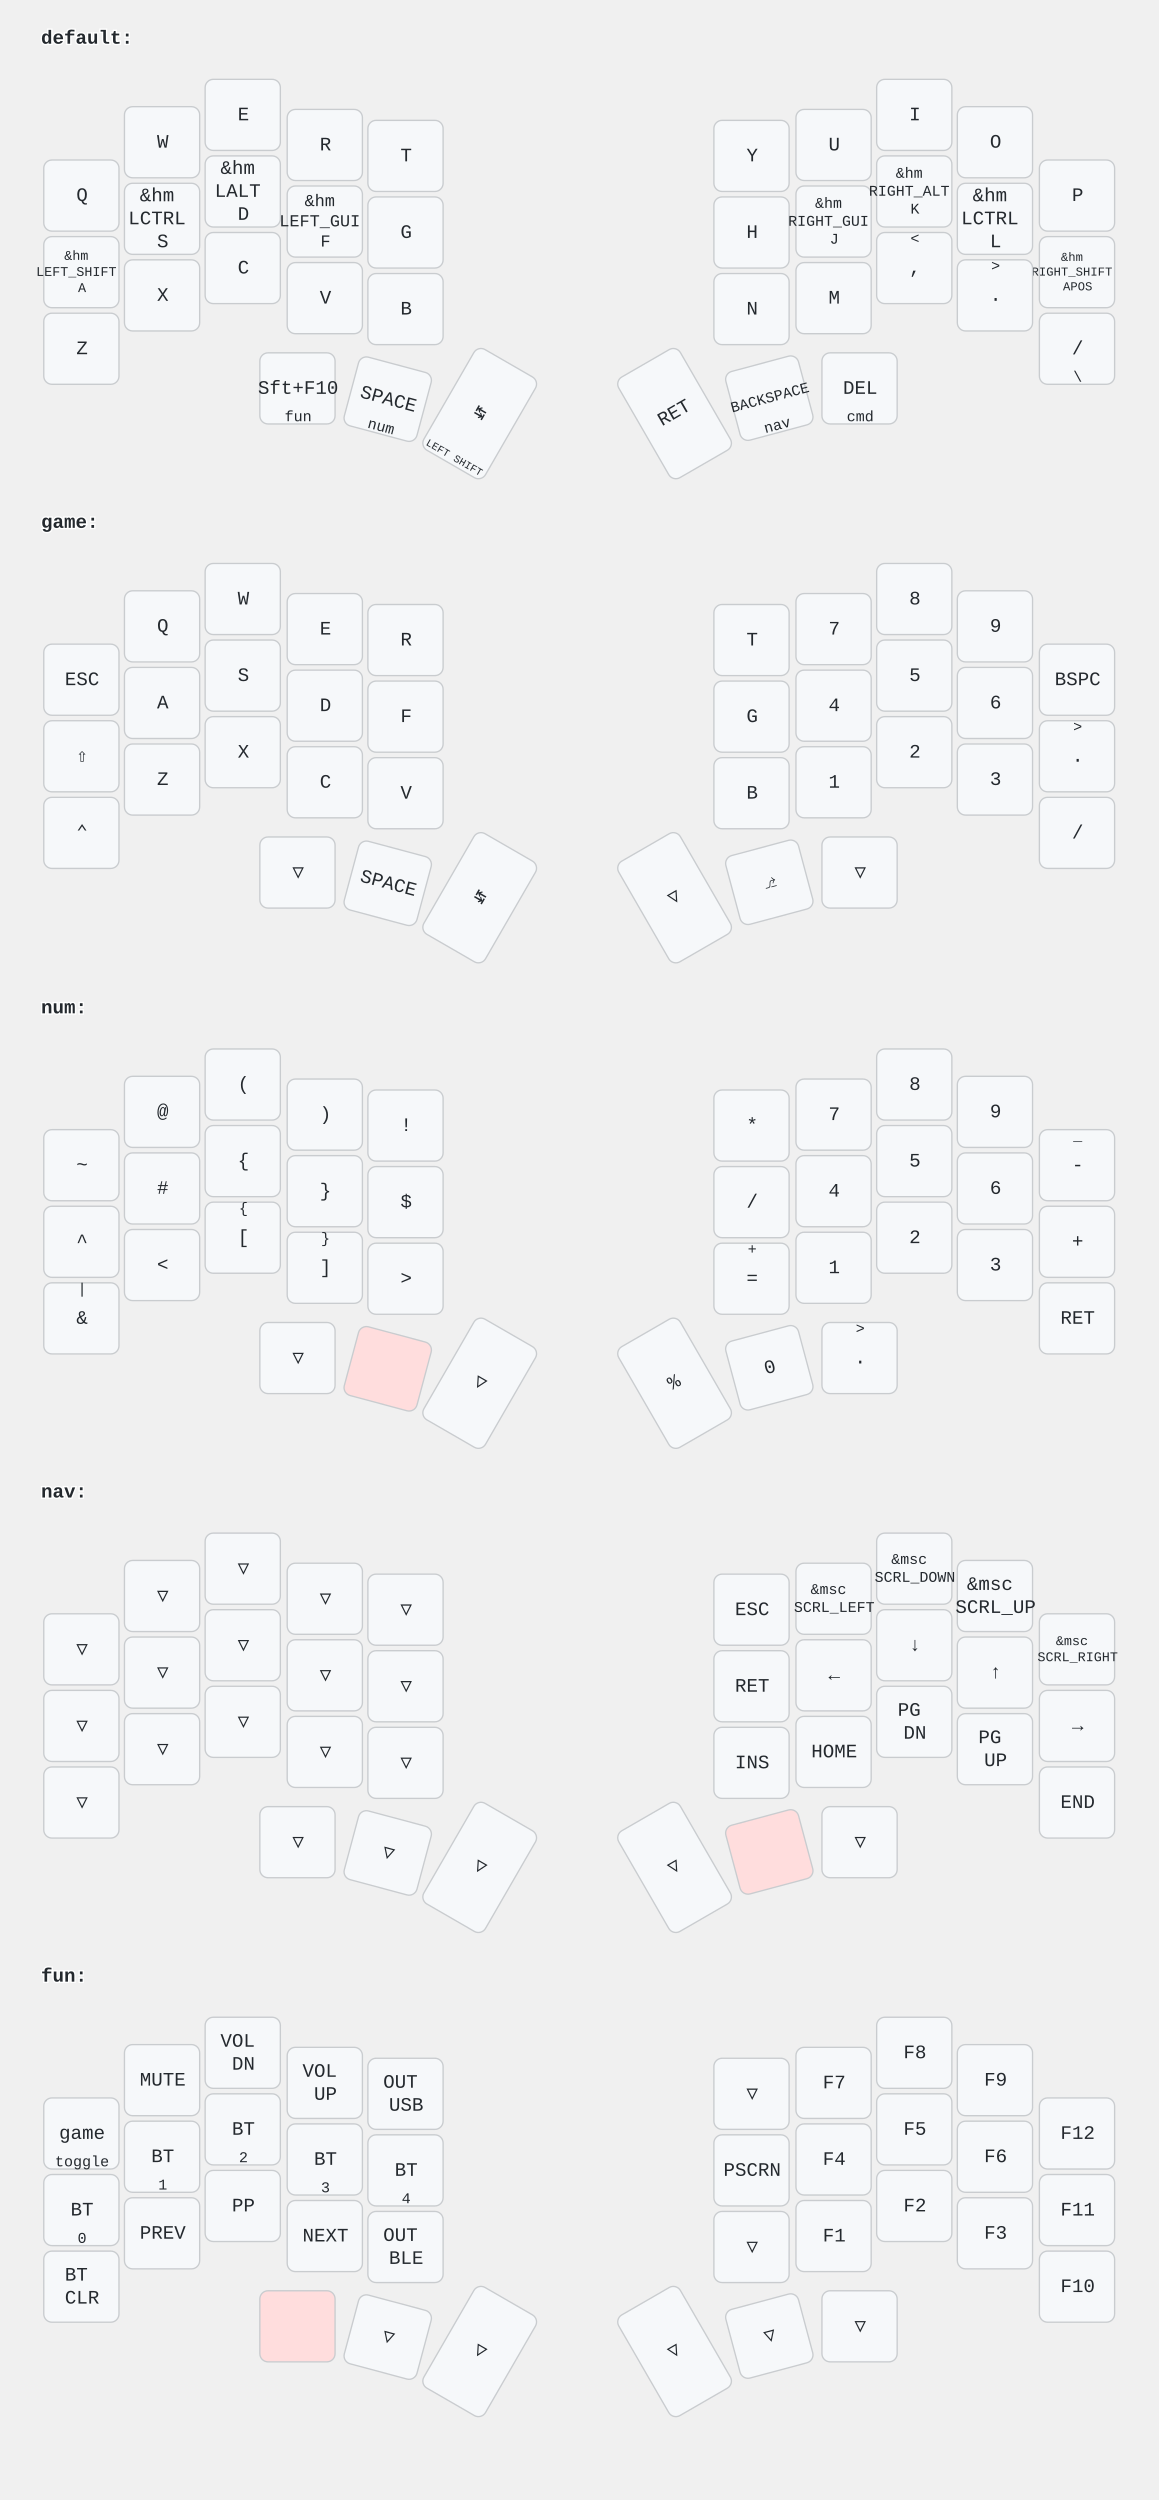
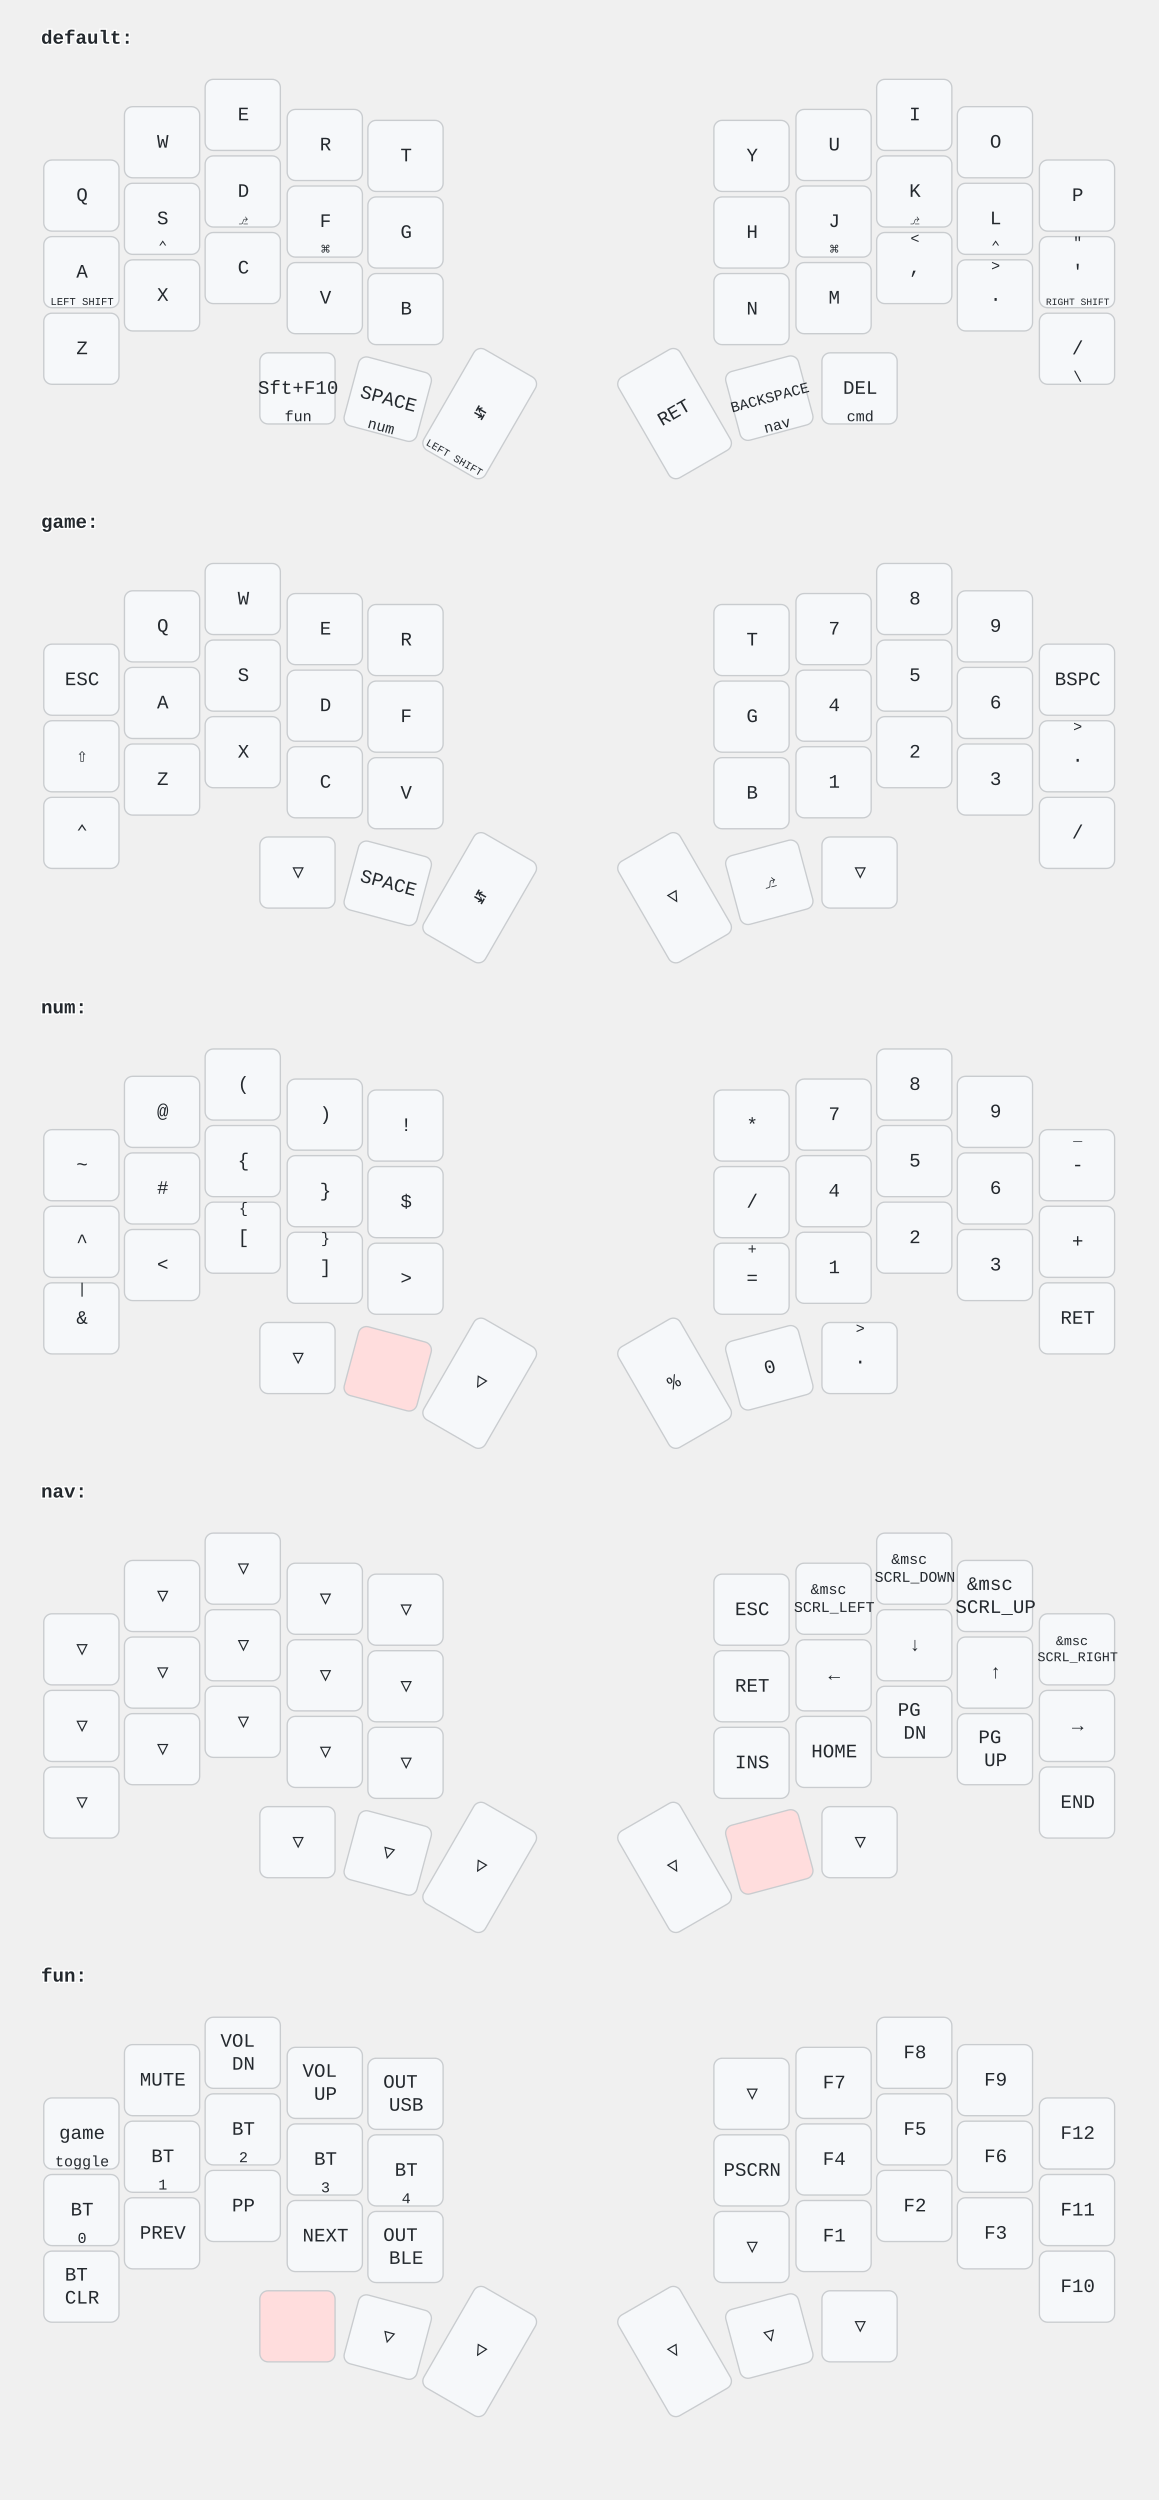
<svg xmlns="http://www.w3.org/2000/svg" width="847" height="1828" viewBox="0 0 847 1828" class="keymap">
  <style>/* font and background color specifications */
svg {
    font-family: SFMono-Regular,Consolas,Liberation Mono,Menlo,monospace;
    font-size: 14px;
    font-kerning: normal;
    text-rendering: optimizeLegibility;
    fill: #24292e;
}

/* default key styling */
rect {
    fill: #f6f8fa;
    stroke: #c9cccf;
    stroke-width: 1;
}

/* color accent for combo boxes */
rect.combo {
    fill: #cdf;
}

/* color accent for held keys */
rect.held, rect.combo.held {
    fill: #fdd;
}

/* color accent for ghost (optional) keys */
rect.ghost, rect.combo.ghost {
    fill: #ddd;
}

text {
    text-anchor: middle;
    dominant-baseline: middle;
}

/* styling for layer labels */
text.label {
    font-weight: bold;
    text-anchor: start;
    stroke: white;
    stroke-width: 2;
    paint-order: stroke;
}

/* styling for combo tap, and key hold/shifted label text */
text.combo, text.hold, text.shifted {
    font-size: 11px;
}

text.hold {
    text-anchor: middle;
    dominant-baseline: auto;
}

text.shifted {
    text-anchor: middle;
    dominant-baseline: hanging;
}

/* styling for hold/shifted label text in combo box */
text.combo.hold, text.combo.shifted {
    font-size: 8px;
}

/* styling for combo dendrons */
path {
    stroke-width: 1;
    stroke: gray;
    fill: none;
}
</style>
  <g transform="translate(30, 0)" class="layer-default">
    <text x="0" y="28" class="label" id="default">default:</text>
    <g transform="translate(0, 56)">
      <g transform="translate(30, 87)" class="key keypos-0">
        <rect rx="6" ry="6" x="-28" y="-26" width="55" height="52" class="key" />
        <text x="0" y="0" class="key tap">Q</text>
      </g>
      <g transform="translate(89, 48)" class="key keypos-1">
        <rect rx="6" ry="6" x="-28" y="-26" width="55" height="52" class="key" />
        <text x="0" y="0" class="key tap">W</text>
      </g>
      <g transform="translate(148, 28)" class="key keypos-2">
        <rect rx="6" ry="6" x="-28" y="-26" width="55" height="52" class="key" />
        <text x="0" y="0" class="key tap">E</text>
      </g>
      <g transform="translate(208, 50)" class="key keypos-3">
        <rect rx="6" ry="6" x="-28" y="-26" width="55" height="52" class="key" />
        <text x="0" y="0" class="key tap">R</text>
      </g>
      <g transform="translate(267, 58)" class="key keypos-4">
        <rect rx="6" ry="6" x="-28" y="-26" width="55" height="52" class="key" />
        <text x="0" y="0" class="key tap">T</text>
      </g>
      <g transform="translate(520, 58)" class="key keypos-5">
        <rect rx="6" ry="6" x="-28" y="-26" width="55" height="52" class="key" />
        <text x="0" y="0" class="key tap">Y</text>
      </g>
      <g transform="translate(580, 50)" class="key keypos-6">
        <rect rx="6" ry="6" x="-28" y="-26" width="55" height="52" class="key" />
        <text x="0" y="0" class="key tap">U</text>
      </g>
      <g transform="translate(639, 28)" class="key keypos-7">
        <rect rx="6" ry="6" x="-28" y="-26" width="55" height="52" class="key" />
        <text x="0" y="0" class="key tap">I</text>
      </g>
      <g transform="translate(698, 48)" class="key keypos-8">
        <rect rx="6" ry="6" x="-28" y="-26" width="55" height="52" class="key" />
        <text x="0" y="0" class="key tap">O</text>
      </g>
      <g transform="translate(758, 87)" class="key keypos-9">
        <rect rx="6" ry="6" x="-28" y="-26" width="55" height="52" class="key" />
        <text x="0" y="0" class="key tap">P</text>
      </g>
      <g transform="translate(30, 143)" class="key keypos-10">
        <rect rx="6" ry="6" x="-28" y="-26" width="55" height="52" class="key" />
-         <text x="0" y="0" class="key tap">
-           <tspan x="0" dy="-1.2em" style="font-size: 70%">&amp;hm</tspan>
-           <tspan x="0" dy="1.2em" style="font-size: 70%">LEFT_SHIFT</tspan>
-           <tspan x="0" dy="1.2em" style="font-size: 70%">A</tspan>
+         <text x="0" y="0" class="key tap">A</text>
+         <text x="0" y="24" class="key hold">
+           <tspan style="font-size: 70%">LEFT SHIFT</tspan>
        </text>
      </g>
      <g transform="translate(89, 104)" class="key keypos-11">
        <rect rx="6" ry="6" x="-28" y="-26" width="55" height="52" class="key" />
-         <text x="0" y="0" class="key tap">
-           <tspan x="0" dy="-1.2em">&amp;hm</tspan>
-           <tspan x="0" dy="1.2em">LCTRL</tspan>
-           <tspan x="0" dy="1.2em">S</tspan>
-         </text>
+         <text x="0" y="0" class="key tap">S</text>
+         <text x="0" y="24" class="key hold">⌃</text>
      </g>
      <g transform="translate(148, 84)" class="key keypos-12">
        <rect rx="6" ry="6" x="-28" y="-26" width="55" height="52" class="key" />
-         <text x="0" y="0" class="key tap">
-           <tspan x="0" dy="-1.2em">&amp;hm</tspan>
-           <tspan x="0" dy="1.2em">LALT</tspan>
-           <tspan x="0" dy="1.2em">D</tspan>
-         </text>
+         <text x="0" y="0" class="key tap">D</text>
+         <text x="0" y="24" class="key hold">⎇</text>
      </g>
      <g transform="translate(208, 106)" class="key keypos-13">
        <rect rx="6" ry="6" x="-28" y="-26" width="55" height="52" class="key" />
-         <text x="0" y="0" class="key tap">
-           <tspan x="0" dy="-1.2em" style="font-size: 88%">&amp;hm</tspan>
-           <tspan x="0" dy="1.2em" style="font-size: 88%">LEFT_GUI</tspan>
-           <tspan x="0" dy="1.2em" style="font-size: 88%">F</tspan>
-         </text>
+         <text x="0" y="0" class="key tap">F</text>
+         <text x="0" y="24" class="key hold">⌘</text>
      </g>
      <g transform="translate(267, 114)" class="key keypos-14">
        <rect rx="6" ry="6" x="-28" y="-26" width="55" height="52" class="key" />
        <text x="0" y="0" class="key tap">G</text>
      </g>
      <g transform="translate(520, 114)" class="key keypos-15">
        <rect rx="6" ry="6" x="-28" y="-26" width="55" height="52" class="key" />
        <text x="0" y="0" class="key tap">H</text>
      </g>
      <g transform="translate(580, 106)" class="key keypos-16">
        <rect rx="6" ry="6" x="-28" y="-26" width="55" height="52" class="key" />
-         <text x="0" y="0" class="key tap">
-           <tspan x="0" dy="-1.2em" style="font-size: 78%">&amp;hm</tspan>
-           <tspan x="0" dy="1.2em" style="font-size: 78%">RIGHT_GUI</tspan>
-           <tspan x="0" dy="1.2em" style="font-size: 78%">J</tspan>
-         </text>
+         <text x="0" y="0" class="key tap">J</text>
+         <text x="0" y="24" class="key hold">⌘</text>
      </g>
      <g transform="translate(639, 84)" class="key keypos-17">
        <rect rx="6" ry="6" x="-28" y="-26" width="55" height="52" class="key" />
-         <text x="0" y="0" class="key tap">
-           <tspan x="0" dy="-1.2em" style="font-size: 78%">&amp;hm</tspan>
-           <tspan x="0" dy="1.2em" style="font-size: 78%">RIGHT_ALT</tspan>
-           <tspan x="0" dy="1.2em" style="font-size: 78%">K</tspan>
-         </text>
+         <text x="0" y="0" class="key tap">K</text>
+         <text x="0" y="24" class="key hold">⎇</text>
      </g>
      <g transform="translate(698, 104)" class="key keypos-18">
        <rect rx="6" ry="6" x="-28" y="-26" width="55" height="52" class="key" />
-         <text x="0" y="0" class="key tap">
-           <tspan x="0" dy="-1.2em">&amp;hm</tspan>
-           <tspan x="0" dy="1.2em">LCTRL</tspan>
-           <tspan x="0" dy="1.2em">L</tspan>
-         </text>
+         <text x="0" y="0" class="key tap">L</text>
+         <text x="0" y="24" class="key hold">⌃</text>
      </g>
      <g transform="translate(758, 143)" class="key keypos-19">
        <rect rx="6" ry="6" x="-28" y="-26" width="55" height="52" class="key" />
-         <text x="0" y="0" class="key tap">
-           <tspan x="0" dy="-1.2em" style="font-size: 64%">&amp;hm</tspan>
-           <tspan x="0" dy="1.2em" style="font-size: 64%">RIGHT_SHIFT</tspan>
-           <tspan x="0" dy="1.2em" style="font-size: 64%">APOS</tspan>
-         </text>
+         <text x="0" y="0" class="key tap">'</text>
+         <text x="0" y="24" class="key hold">
+           <tspan style="font-size: 64%">RIGHT SHIFT</tspan>
+         </text>
+         <text x="0" y="-24" class="key shifted">"</text>
      </g>
      <g transform="translate(30, 199)" class="key keypos-20">
        <rect rx="6" ry="6" x="-28" y="-26" width="55" height="52" class="key" />
        <text x="0" y="0" class="key tap">Z</text>
      </g>
      <g transform="translate(89, 160)" class="key keypos-21">
        <rect rx="6" ry="6" x="-28" y="-26" width="55" height="52" class="key" />
        <text x="0" y="0" class="key tap">X</text>
      </g>
      <g transform="translate(148, 140)" class="key keypos-22">
        <rect rx="6" ry="6" x="-28" y="-26" width="55" height="52" class="key" />
        <text x="0" y="0" class="key tap">C</text>
      </g>
      <g transform="translate(208, 162)" class="key keypos-23">
        <rect rx="6" ry="6" x="-28" y="-26" width="55" height="52" class="key" />
        <text x="0" y="0" class="key tap">V</text>
      </g>
      <g transform="translate(267, 170)" class="key keypos-24">
        <rect rx="6" ry="6" x="-28" y="-26" width="55" height="52" class="key" />
        <text x="0" y="0" class="key tap">B</text>
      </g>
      <g transform="translate(520, 170)" class="key keypos-25">
        <rect rx="6" ry="6" x="-28" y="-26" width="55" height="52" class="key" />
        <text x="0" y="0" class="key tap">N</text>
      </g>
      <g transform="translate(580, 162)" class="key keypos-26">
        <rect rx="6" ry="6" x="-28" y="-26" width="55" height="52" class="key" />
        <text x="0" y="0" class="key tap">M</text>
      </g>
      <g transform="translate(639, 140)" class="key keypos-27">
        <rect rx="6" ry="6" x="-28" y="-26" width="55" height="52" class="key" />
        <text x="0" y="0" class="key tap">,</text>
        <text x="0" y="-24" class="key shifted">&lt;</text>
      </g>
      <g transform="translate(698, 160)" class="key keypos-28">
        <rect rx="6" ry="6" x="-28" y="-26" width="55" height="52" class="key" />
        <text x="0" y="0" class="key tap">.</text>
        <text x="0" y="-24" class="key shifted">&gt;</text>
      </g>
      <g transform="translate(758, 199)" class="key keypos-29">
        <rect rx="6" ry="6" x="-28" y="-26" width="55" height="52" class="key" />
        <text x="0" y="0" class="key tap">/</text>
        <text x="0" y="24" class="key hold">\</text>
      </g>
      <g transform="translate(188, 228)" class="key keypos-30">
        <rect rx="6" ry="6" x="-28" y="-26" width="55" height="52" class="key" />
        <text x="0" y="0" class="key tap">Sft+F10</text>
        <a href="#fun">
          <text x="0" y="24" class="key hold layer-activator">fun</text>
        </a>
      </g>
      <g transform="translate(254, 236) rotate(15.0)" class="key keypos-31">
        <rect rx="6" ry="6" x="-28" y="-26" width="55" height="52" class="key" />
        <text x="0" y="0" class="key tap">SPACE</text>
        <a href="#num">
          <text x="0" y="24" class="key hold layer-activator">num</text>
        </a>
      </g>
      <g transform="translate(321, 246) rotate(30.0)" class="key keypos-32">
        <rect rx="6" ry="6" x="-26" y="-42" width="52" height="85" class="key" />
        <text x="0" y="0" class="key tap">↹</text>
        <text x="0" y="40" class="key hold">
          <tspan style="font-size: 70%">LEFT SHIFT</tspan>
        </text>
      </g>
      <g transform="translate(463, 246) rotate(-30.0)" class="key keypos-33">
        <rect rx="6" ry="6" x="-26" y="-42" width="52" height="85" class="key" />
        <text x="0" y="0" class="key tap">RET</text>
      </g>
      <g transform="translate(533, 235) rotate(-15.0)" class="key keypos-34">
        <rect rx="6" ry="6" x="-28" y="-26" width="55" height="52" class="key" />
        <text x="0" y="0" class="key tap">
          <tspan style="font-size: 78%">BACKSPACE</tspan>
        </text>
        <a href="#nav">
          <text x="0" y="24" class="key hold layer-activator">nav</text>
        </a>
      </g>
      <g transform="translate(599, 228)" class="key keypos-35">
        <rect rx="6" ry="6" x="-28" y="-26" width="55" height="52" class="key" />
        <text x="0" y="0" class="key tap">DEL</text>
        <text x="0" y="24" class="key hold">cmd</text>
      </g>
    </g>
  </g>
  <g transform="translate(30, 354)" class="layer-game">
    <text x="0" y="28" class="label" id="game">game:</text>
    <g transform="translate(0, 56)">
      <g transform="translate(30, 87)" class="key keypos-0">
        <rect rx="6" ry="6" x="-28" y="-26" width="55" height="52" class="key" />
        <text x="0" y="0" class="key tap">ESC</text>
      </g>
      <g transform="translate(89, 48)" class="key keypos-1">
        <rect rx="6" ry="6" x="-28" y="-26" width="55" height="52" class="key" />
        <text x="0" y="0" class="key tap">Q</text>
      </g>
      <g transform="translate(148, 28)" class="key keypos-2">
        <rect rx="6" ry="6" x="-28" y="-26" width="55" height="52" class="key" />
        <text x="0" y="0" class="key tap">W</text>
      </g>
      <g transform="translate(208, 50)" class="key keypos-3">
        <rect rx="6" ry="6" x="-28" y="-26" width="55" height="52" class="key" />
        <text x="0" y="0" class="key tap">E</text>
      </g>
      <g transform="translate(267, 58)" class="key keypos-4">
        <rect rx="6" ry="6" x="-28" y="-26" width="55" height="52" class="key" />
        <text x="0" y="0" class="key tap">R</text>
      </g>
      <g transform="translate(520, 58)" class="key keypos-5">
        <rect rx="6" ry="6" x="-28" y="-26" width="55" height="52" class="key" />
        <text x="0" y="0" class="key tap">T</text>
      </g>
      <g transform="translate(580, 50)" class="key keypos-6">
        <rect rx="6" ry="6" x="-28" y="-26" width="55" height="52" class="key" />
        <text x="0" y="0" class="key tap">7</text>
      </g>
      <g transform="translate(639, 28)" class="key keypos-7">
        <rect rx="6" ry="6" x="-28" y="-26" width="55" height="52" class="key" />
        <text x="0" y="0" class="key tap">8</text>
      </g>
      <g transform="translate(698, 48)" class="key keypos-8">
        <rect rx="6" ry="6" x="-28" y="-26" width="55" height="52" class="key" />
        <text x="0" y="0" class="key tap">9</text>
      </g>
      <g transform="translate(758, 87)" class="key keypos-9">
        <rect rx="6" ry="6" x="-28" y="-26" width="55" height="52" class="key" />
        <text x="0" y="0" class="key tap">BSPC</text>
      </g>
      <g transform="translate(30, 143)" class="key keypos-10">
        <rect rx="6" ry="6" x="-28" y="-26" width="55" height="52" class="key" />
        <text x="0" y="0" class="key tap">⇧</text>
      </g>
      <g transform="translate(89, 104)" class="key keypos-11">
        <rect rx="6" ry="6" x="-28" y="-26" width="55" height="52" class="key" />
        <text x="0" y="0" class="key tap">A</text>
      </g>
      <g transform="translate(148, 84)" class="key keypos-12">
        <rect rx="6" ry="6" x="-28" y="-26" width="55" height="52" class="key" />
        <text x="0" y="0" class="key tap">S</text>
      </g>
      <g transform="translate(208, 106)" class="key keypos-13">
        <rect rx="6" ry="6" x="-28" y="-26" width="55" height="52" class="key" />
        <text x="0" y="0" class="key tap">D</text>
      </g>
      <g transform="translate(267, 114)" class="key keypos-14">
        <rect rx="6" ry="6" x="-28" y="-26" width="55" height="52" class="key" />
        <text x="0" y="0" class="key tap">F</text>
      </g>
      <g transform="translate(520, 114)" class="key keypos-15">
        <rect rx="6" ry="6" x="-28" y="-26" width="55" height="52" class="key" />
        <text x="0" y="0" class="key tap">G</text>
      </g>
      <g transform="translate(580, 106)" class="key keypos-16">
        <rect rx="6" ry="6" x="-28" y="-26" width="55" height="52" class="key" />
        <text x="0" y="0" class="key tap">4</text>
      </g>
      <g transform="translate(639, 84)" class="key keypos-17">
        <rect rx="6" ry="6" x="-28" y="-26" width="55" height="52" class="key" />
        <text x="0" y="0" class="key tap">5</text>
      </g>
      <g transform="translate(698, 104)" class="key keypos-18">
        <rect rx="6" ry="6" x="-28" y="-26" width="55" height="52" class="key" />
        <text x="0" y="0" class="key tap">6</text>
      </g>
      <g transform="translate(758, 143)" class="key keypos-19">
        <rect rx="6" ry="6" x="-28" y="-26" width="55" height="52" class="key" />
        <text x="0" y="0" class="key tap">.</text>
        <text x="0" y="-24" class="key shifted">&gt;</text>
      </g>
      <g transform="translate(30, 199)" class="key keypos-20">
        <rect rx="6" ry="6" x="-28" y="-26" width="55" height="52" class="key" />
        <text x="0" y="0" class="key tap">⌃</text>
      </g>
      <g transform="translate(89, 160)" class="key keypos-21">
        <rect rx="6" ry="6" x="-28" y="-26" width="55" height="52" class="key" />
        <text x="0" y="0" class="key tap">Z</text>
      </g>
      <g transform="translate(148, 140)" class="key keypos-22">
        <rect rx="6" ry="6" x="-28" y="-26" width="55" height="52" class="key" />
        <text x="0" y="0" class="key tap">X</text>
      </g>
      <g transform="translate(208, 162)" class="key keypos-23">
        <rect rx="6" ry="6" x="-28" y="-26" width="55" height="52" class="key" />
        <text x="0" y="0" class="key tap">C</text>
      </g>
      <g transform="translate(267, 170)" class="key keypos-24">
        <rect rx="6" ry="6" x="-28" y="-26" width="55" height="52" class="key" />
        <text x="0" y="0" class="key tap">V</text>
      </g>
      <g transform="translate(520, 170)" class="key keypos-25">
        <rect rx="6" ry="6" x="-28" y="-26" width="55" height="52" class="key" />
        <text x="0" y="0" class="key tap">B</text>
      </g>
      <g transform="translate(580, 162)" class="key keypos-26">
        <rect rx="6" ry="6" x="-28" y="-26" width="55" height="52" class="key" />
        <text x="0" y="0" class="key tap">1</text>
      </g>
      <g transform="translate(639, 140)" class="key keypos-27">
        <rect rx="6" ry="6" x="-28" y="-26" width="55" height="52" class="key" />
        <text x="0" y="0" class="key tap">2</text>
      </g>
      <g transform="translate(698, 160)" class="key keypos-28">
        <rect rx="6" ry="6" x="-28" y="-26" width="55" height="52" class="key" />
        <text x="0" y="0" class="key tap">3</text>
      </g>
      <g transform="translate(758, 199)" class="key keypos-29">
        <rect rx="6" ry="6" x="-28" y="-26" width="55" height="52" class="key" />
        <text x="0" y="0" class="key tap">/</text>
      </g>
      <g transform="translate(188, 228)" class="key trans keypos-30">
        <rect rx="6" ry="6" x="-28" y="-26" width="55" height="52" class="key trans" />
        <text x="0" y="0" class="key trans tap">▽</text>
      </g>
      <g transform="translate(254, 236) rotate(15.0)" class="key keypos-31">
        <rect rx="6" ry="6" x="-28" y="-26" width="55" height="52" class="key" />
        <text x="0" y="0" class="key tap">SPACE</text>
      </g>
      <g transform="translate(321, 246) rotate(30.0)" class="key keypos-32">
        <rect rx="6" ry="6" x="-26" y="-42" width="52" height="85" class="key" />
        <text x="0" y="0" class="key tap">↹</text>
      </g>
      <g transform="translate(463, 246) rotate(-30.0)" class="key trans keypos-33">
        <rect rx="6" ry="6" x="-26" y="-42" width="52" height="85" class="key trans" />
        <text x="0" y="0" class="key trans tap">▽</text>
      </g>
      <g transform="translate(533, 235) rotate(-15.0)" class="key keypos-34">
        <rect rx="6" ry="6" x="-28" y="-26" width="55" height="52" class="key" />
        <text x="0" y="0" class="key tap">⎇</text>
      </g>
      <g transform="translate(599, 228)" class="key trans keypos-35">
        <rect rx="6" ry="6" x="-28" y="-26" width="55" height="52" class="key trans" />
        <text x="0" y="0" class="key trans tap">▽</text>
      </g>
    </g>
  </g>
  <g transform="translate(30, 709)" class="layer-num">
    <text x="0" y="28" class="label" id="num">num:</text>
    <g transform="translate(0, 56)">
      <g transform="translate(30, 87)" class="key keypos-0">
        <rect rx="6" ry="6" x="-28" y="-26" width="55" height="52" class="key" />
        <text x="0" y="0" class="key tap">~</text>
      </g>
      <g transform="translate(89, 48)" class="key keypos-1">
        <rect rx="6" ry="6" x="-28" y="-26" width="55" height="52" class="key" />
        <text x="0" y="0" class="key tap">@</text>
      </g>
      <g transform="translate(148, 28)" class="key keypos-2">
        <rect rx="6" ry="6" x="-28" y="-26" width="55" height="52" class="key" />
        <text x="0" y="0" class="key tap">(</text>
      </g>
      <g transform="translate(208, 50)" class="key keypos-3">
        <rect rx="6" ry="6" x="-28" y="-26" width="55" height="52" class="key" />
        <text x="0" y="0" class="key tap">)</text>
      </g>
      <g transform="translate(267, 58)" class="key keypos-4">
        <rect rx="6" ry="6" x="-28" y="-26" width="55" height="52" class="key" />
        <text x="0" y="0" class="key tap">!</text>
      </g>
      <g transform="translate(520, 58)" class="key keypos-5">
        <rect rx="6" ry="6" x="-28" y="-26" width="55" height="52" class="key" />
        <text x="0" y="0" class="key tap">*</text>
      </g>
      <g transform="translate(580, 50)" class="key keypos-6">
        <rect rx="6" ry="6" x="-28" y="-26" width="55" height="52" class="key" />
        <text x="0" y="0" class="key tap">7</text>
      </g>
      <g transform="translate(639, 28)" class="key keypos-7">
        <rect rx="6" ry="6" x="-28" y="-26" width="55" height="52" class="key" />
        <text x="0" y="0" class="key tap">8</text>
      </g>
      <g transform="translate(698, 48)" class="key keypos-8">
        <rect rx="6" ry="6" x="-28" y="-26" width="55" height="52" class="key" />
        <text x="0" y="0" class="key tap">9</text>
      </g>
      <g transform="translate(758, 87)" class="key keypos-9">
        <rect rx="6" ry="6" x="-28" y="-26" width="55" height="52" class="key" />
        <text x="0" y="0" class="key tap">-</text>
        <text x="0" y="-24" class="key shifted">_</text>
      </g>
      <g transform="translate(30, 143)" class="key keypos-10">
        <rect rx="6" ry="6" x="-28" y="-26" width="55" height="52" class="key" />
        <text x="0" y="0" class="key tap">^</text>
      </g>
      <g transform="translate(89, 104)" class="key keypos-11">
        <rect rx="6" ry="6" x="-28" y="-26" width="55" height="52" class="key" />
        <text x="0" y="0" class="key tap">#</text>
      </g>
      <g transform="translate(148, 84)" class="key keypos-12">
        <rect rx="6" ry="6" x="-28" y="-26" width="55" height="52" class="key" />
        <text x="0" y="0" class="key tap">{</text>
      </g>
      <g transform="translate(208, 106)" class="key keypos-13">
        <rect rx="6" ry="6" x="-28" y="-26" width="55" height="52" class="key" />
        <text x="0" y="0" class="key tap">}</text>
      </g>
      <g transform="translate(267, 114)" class="key keypos-14">
        <rect rx="6" ry="6" x="-28" y="-26" width="55" height="52" class="key" />
        <text x="0" y="0" class="key tap">$</text>
      </g>
      <g transform="translate(520, 114)" class="key keypos-15">
        <rect rx="6" ry="6" x="-28" y="-26" width="55" height="52" class="key" />
        <text x="0" y="0" class="key tap">/</text>
      </g>
      <g transform="translate(580, 106)" class="key keypos-16">
        <rect rx="6" ry="6" x="-28" y="-26" width="55" height="52" class="key" />
        <text x="0" y="0" class="key tap">4</text>
      </g>
      <g transform="translate(639, 84)" class="key keypos-17">
        <rect rx="6" ry="6" x="-28" y="-26" width="55" height="52" class="key" />
        <text x="0" y="0" class="key tap">5</text>
      </g>
      <g transform="translate(698, 104)" class="key keypos-18">
        <rect rx="6" ry="6" x="-28" y="-26" width="55" height="52" class="key" />
        <text x="0" y="0" class="key tap">6</text>
      </g>
      <g transform="translate(758, 143)" class="key keypos-19">
        <rect rx="6" ry="6" x="-28" y="-26" width="55" height="52" class="key" />
        <text x="0" y="0" class="key tap">+</text>
      </g>
      <g transform="translate(30, 199)" class="key keypos-20">
        <rect rx="6" ry="6" x="-28" y="-26" width="55" height="52" class="key" />
        <text x="0" y="0" class="key tap">&amp;</text>
        <text x="0" y="-24" class="key shifted">|</text>
      </g>
      <g transform="translate(89, 160)" class="key keypos-21">
        <rect rx="6" ry="6" x="-28" y="-26" width="55" height="52" class="key" />
        <text x="0" y="0" class="key tap">&lt;</text>
      </g>
      <g transform="translate(148, 140)" class="key keypos-22">
        <rect rx="6" ry="6" x="-28" y="-26" width="55" height="52" class="key" />
        <text x="0" y="0" class="key tap">[</text>
        <text x="0" y="-24" class="key shifted">{</text>
      </g>
      <g transform="translate(208, 162)" class="key keypos-23">
        <rect rx="6" ry="6" x="-28" y="-26" width="55" height="52" class="key" />
        <text x="0" y="0" class="key tap">]</text>
        <text x="0" y="-24" class="key shifted">}</text>
      </g>
      <g transform="translate(267, 170)" class="key keypos-24">
        <rect rx="6" ry="6" x="-28" y="-26" width="55" height="52" class="key" />
        <text x="0" y="0" class="key tap">&gt;</text>
      </g>
      <g transform="translate(520, 170)" class="key keypos-25">
        <rect rx="6" ry="6" x="-28" y="-26" width="55" height="52" class="key" />
        <text x="0" y="0" class="key tap">=</text>
        <text x="0" y="-24" class="key shifted">+</text>
      </g>
      <g transform="translate(580, 162)" class="key keypos-26">
        <rect rx="6" ry="6" x="-28" y="-26" width="55" height="52" class="key" />
        <text x="0" y="0" class="key tap">1</text>
      </g>
      <g transform="translate(639, 140)" class="key keypos-27">
        <rect rx="6" ry="6" x="-28" y="-26" width="55" height="52" class="key" />
        <text x="0" y="0" class="key tap">2</text>
      </g>
      <g transform="translate(698, 160)" class="key keypos-28">
        <rect rx="6" ry="6" x="-28" y="-26" width="55" height="52" class="key" />
        <text x="0" y="0" class="key tap">3</text>
      </g>
      <g transform="translate(758, 199)" class="key keypos-29">
        <rect rx="6" ry="6" x="-28" y="-26" width="55" height="52" class="key" />
        <text x="0" y="0" class="key tap">RET</text>
      </g>
      <g transform="translate(188, 228)" class="key trans keypos-30">
        <rect rx="6" ry="6" x="-28" y="-26" width="55" height="52" class="key trans" />
        <text x="0" y="0" class="key trans tap">▽</text>
      </g>
      <g transform="translate(254, 236) rotate(15.0)" class="key held keypos-31">
        <rect rx="6" ry="6" x="-28" y="-26" width="55" height="52" class="key held" />
      </g>
      <g transform="translate(321, 246) rotate(30.0)" class="key trans keypos-32">
        <rect rx="6" ry="6" x="-26" y="-42" width="52" height="85" class="key trans" />
        <text x="0" y="0" class="key trans tap">▽</text>
      </g>
      <g transform="translate(463, 246) rotate(-30.0)" class="key keypos-33">
        <rect rx="6" ry="6" x="-26" y="-42" width="52" height="85" class="key" />
        <text x="0" y="0" class="key tap">%</text>
      </g>
      <g transform="translate(533, 235) rotate(-15.0)" class="key keypos-34">
        <rect rx="6" ry="6" x="-28" y="-26" width="55" height="52" class="key" />
        <text x="0" y="0" class="key tap">0</text>
      </g>
      <g transform="translate(599, 228)" class="key keypos-35">
        <rect rx="6" ry="6" x="-28" y="-26" width="55" height="52" class="key" />
        <text x="0" y="0" class="key tap">.</text>
        <text x="0" y="-24" class="key shifted">&gt;</text>
      </g>
    </g>
  </g>
  <g transform="translate(30, 1063)" class="layer-nav">
    <text x="0" y="28" class="label" id="nav">nav:</text>
    <g transform="translate(0, 56)">
      <g transform="translate(30, 87)" class="key trans keypos-0">
        <rect rx="6" ry="6" x="-28" y="-26" width="55" height="52" class="key trans" />
        <text x="0" y="0" class="key trans tap">▽</text>
      </g>
      <g transform="translate(89, 48)" class="key trans keypos-1">
        <rect rx="6" ry="6" x="-28" y="-26" width="55" height="52" class="key trans" />
        <text x="0" y="0" class="key trans tap">▽</text>
      </g>
      <g transform="translate(148, 28)" class="key trans keypos-2">
        <rect rx="6" ry="6" x="-28" y="-26" width="55" height="52" class="key trans" />
        <text x="0" y="0" class="key trans tap">▽</text>
      </g>
      <g transform="translate(208, 50)" class="key trans keypos-3">
        <rect rx="6" ry="6" x="-28" y="-26" width="55" height="52" class="key trans" />
        <text x="0" y="0" class="key trans tap">▽</text>
      </g>
      <g transform="translate(267, 58)" class="key trans keypos-4">
        <rect rx="6" ry="6" x="-28" y="-26" width="55" height="52" class="key trans" />
        <text x="0" y="0" class="key trans tap">▽</text>
      </g>
      <g transform="translate(520, 58)" class="key keypos-5">
        <rect rx="6" ry="6" x="-28" y="-26" width="55" height="52" class="key" />
        <text x="0" y="0" class="key tap">ESC</text>
      </g>
      <g transform="translate(580, 50)" class="key keypos-6">
        <rect rx="6" ry="6" x="-28" y="-26" width="55" height="52" class="key" />
        <text x="0" y="0" class="key tap">
          <tspan x="0" dy="-0.6em" style="font-size: 78%">&amp;msc</tspan>
          <tspan x="0" dy="1.2em" style="font-size: 78%">SCRL_LEFT</tspan>
        </text>
      </g>
      <g transform="translate(639, 28)" class="key keypos-7">
        <rect rx="6" ry="6" x="-28" y="-26" width="55" height="52" class="key" />
        <text x="0" y="0" class="key tap">
          <tspan x="0" dy="-0.6em" style="font-size: 78%">&amp;msc</tspan>
          <tspan x="0" dy="1.2em" style="font-size: 78%">SCRL_DOWN</tspan>
        </text>
      </g>
      <g transform="translate(698, 48)" class="key keypos-8">
        <rect rx="6" ry="6" x="-28" y="-26" width="55" height="52" class="key" />
        <text x="0" y="0" class="key tap">
          <tspan x="0" dy="-0.6em">&amp;msc</tspan>
          <tspan x="0" dy="1.2em">SCRL_UP</tspan>
        </text>
      </g>
      <g transform="translate(758, 87)" class="key keypos-9">
        <rect rx="6" ry="6" x="-28" y="-26" width="55" height="52" class="key" />
        <text x="0" y="0" class="key tap">
          <tspan x="0" dy="-0.6em" style="font-size: 70%">&amp;msc</tspan>
          <tspan x="0" dy="1.2em" style="font-size: 70%">SCRL_RIGHT</tspan>
        </text>
      </g>
      <g transform="translate(30, 143)" class="key trans keypos-10">
        <rect rx="6" ry="6" x="-28" y="-26" width="55" height="52" class="key trans" />
        <text x="0" y="0" class="key trans tap">▽</text>
      </g>
      <g transform="translate(89, 104)" class="key trans keypos-11">
        <rect rx="6" ry="6" x="-28" y="-26" width="55" height="52" class="key trans" />
        <text x="0" y="0" class="key trans tap">▽</text>
      </g>
      <g transform="translate(148, 84)" class="key trans keypos-12">
        <rect rx="6" ry="6" x="-28" y="-26" width="55" height="52" class="key trans" />
        <text x="0" y="0" class="key trans tap">▽</text>
      </g>
      <g transform="translate(208, 106)" class="key trans keypos-13">
        <rect rx="6" ry="6" x="-28" y="-26" width="55" height="52" class="key trans" />
        <text x="0" y="0" class="key trans tap">▽</text>
      </g>
      <g transform="translate(267, 114)" class="key trans keypos-14">
        <rect rx="6" ry="6" x="-28" y="-26" width="55" height="52" class="key trans" />
        <text x="0" y="0" class="key trans tap">▽</text>
      </g>
      <g transform="translate(520, 114)" class="key keypos-15">
        <rect rx="6" ry="6" x="-28" y="-26" width="55" height="52" class="key" />
        <text x="0" y="0" class="key tap">RET</text>
      </g>
      <g transform="translate(580, 106)" class="key keypos-16">
        <rect rx="6" ry="6" x="-28" y="-26" width="55" height="52" class="key" />
        <text x="0" y="0" class="key tap">←</text>
      </g>
      <g transform="translate(639, 84)" class="key keypos-17">
        <rect rx="6" ry="6" x="-28" y="-26" width="55" height="52" class="key" />
        <text x="0" y="0" class="key tap">↓</text>
      </g>
      <g transform="translate(698, 104)" class="key keypos-18">
        <rect rx="6" ry="6" x="-28" y="-26" width="55" height="52" class="key" />
        <text x="0" y="0" class="key tap">↑</text>
      </g>
      <g transform="translate(758, 143)" class="key keypos-19">
        <rect rx="6" ry="6" x="-28" y="-26" width="55" height="52" class="key" />
        <text x="0" y="0" class="key tap">→</text>
      </g>
      <g transform="translate(30, 199)" class="key trans keypos-20">
        <rect rx="6" ry="6" x="-28" y="-26" width="55" height="52" class="key trans" />
        <text x="0" y="0" class="key trans tap">▽</text>
      </g>
      <g transform="translate(89, 160)" class="key trans keypos-21">
        <rect rx="6" ry="6" x="-28" y="-26" width="55" height="52" class="key trans" />
        <text x="0" y="0" class="key trans tap">▽</text>
      </g>
      <g transform="translate(148, 140)" class="key trans keypos-22">
        <rect rx="6" ry="6" x="-28" y="-26" width="55" height="52" class="key trans" />
        <text x="0" y="0" class="key trans tap">▽</text>
      </g>
      <g transform="translate(208, 162)" class="key trans keypos-23">
        <rect rx="6" ry="6" x="-28" y="-26" width="55" height="52" class="key trans" />
        <text x="0" y="0" class="key trans tap">▽</text>
      </g>
      <g transform="translate(267, 170)" class="key trans keypos-24">
        <rect rx="6" ry="6" x="-28" y="-26" width="55" height="52" class="key trans" />
        <text x="0" y="0" class="key trans tap">▽</text>
      </g>
      <g transform="translate(520, 170)" class="key keypos-25">
        <rect rx="6" ry="6" x="-28" y="-26" width="55" height="52" class="key" />
        <text x="0" y="0" class="key tap">INS</text>
      </g>
      <g transform="translate(580, 162)" class="key keypos-26">
        <rect rx="6" ry="6" x="-28" y="-26" width="55" height="52" class="key" />
        <text x="0" y="0" class="key tap">HOME</text>
      </g>
      <g transform="translate(639, 140)" class="key keypos-27">
        <rect rx="6" ry="6" x="-28" y="-26" width="55" height="52" class="key" />
        <text x="0" y="0" class="key tap">
          <tspan x="0" dy="-0.6em">PG</tspan>
          <tspan x="0" dy="1.2em">DN</tspan>
        </text>
      </g>
      <g transform="translate(698, 160)" class="key keypos-28">
        <rect rx="6" ry="6" x="-28" y="-26" width="55" height="52" class="key" />
        <text x="0" y="0" class="key tap">
          <tspan x="0" dy="-0.6em">PG</tspan>
          <tspan x="0" dy="1.2em">UP</tspan>
        </text>
      </g>
      <g transform="translate(758, 199)" class="key keypos-29">
        <rect rx="6" ry="6" x="-28" y="-26" width="55" height="52" class="key" />
        <text x="0" y="0" class="key tap">END</text>
      </g>
      <g transform="translate(188, 228)" class="key trans keypos-30">
        <rect rx="6" ry="6" x="-28" y="-26" width="55" height="52" class="key trans" />
        <text x="0" y="0" class="key trans tap">▽</text>
      </g>
      <g transform="translate(254, 236) rotate(15.0)" class="key trans keypos-31">
        <rect rx="6" ry="6" x="-28" y="-26" width="55" height="52" class="key trans" />
        <text x="0" y="0" class="key trans tap">▽</text>
      </g>
      <g transform="translate(321, 246) rotate(30.0)" class="key trans keypos-32">
        <rect rx="6" ry="6" x="-26" y="-42" width="52" height="85" class="key trans" />
        <text x="0" y="0" class="key trans tap">▽</text>
      </g>
      <g transform="translate(463, 246) rotate(-30.0)" class="key trans keypos-33">
        <rect rx="6" ry="6" x="-26" y="-42" width="52" height="85" class="key trans" />
        <text x="0" y="0" class="key trans tap">▽</text>
      </g>
      <g transform="translate(533, 235) rotate(-15.0)" class="key held keypos-34">
        <rect rx="6" ry="6" x="-28" y="-26" width="55" height="52" class="key held" />
      </g>
      <g transform="translate(599, 228)" class="key trans keypos-35">
        <rect rx="6" ry="6" x="-28" y="-26" width="55" height="52" class="key trans" />
        <text x="0" y="0" class="key trans tap">▽</text>
      </g>
    </g>
  </g>
  <g transform="translate(30, 1417)" class="layer-fun">
    <text x="0" y="28" class="label" id="fun">fun:</text>
    <g transform="translate(0, 56)">
      <g transform="translate(30, 87)" class="key keypos-0">
        <rect rx="6" ry="6" x="-28" y="-26" width="55" height="52" class="key" />
        <a href="#game">
          <text x="0" y="0" class="key tap layer-activator">game</text>
        </a>
        <text x="0" y="24" class="key hold">toggle</text>
      </g>
      <g transform="translate(89, 48)" class="key keypos-1">
        <rect rx="6" ry="6" x="-28" y="-26" width="55" height="52" class="key" />
        <text x="0" y="0" class="key tap">MUTE</text>
      </g>
      <g transform="translate(148, 28)" class="key keypos-2">
        <rect rx="6" ry="6" x="-28" y="-26" width="55" height="52" class="key" />
        <text x="0" y="0" class="key tap">
          <tspan x="0" dy="-0.6em">VOL</tspan>
          <tspan x="0" dy="1.2em">DN</tspan>
        </text>
      </g>
      <g transform="translate(208, 50)" class="key keypos-3">
        <rect rx="6" ry="6" x="-28" y="-26" width="55" height="52" class="key" />
        <text x="0" y="0" class="key tap">
          <tspan x="0" dy="-0.6em">VOL</tspan>
          <tspan x="0" dy="1.2em">UP</tspan>
        </text>
      </g>
      <g transform="translate(267, 58)" class="key keypos-4">
        <rect rx="6" ry="6" x="-28" y="-26" width="55" height="52" class="key" />
        <text x="0" y="0" class="key tap">
          <tspan x="0" dy="-0.6em">OUT</tspan>
          <tspan x="0" dy="1.2em">USB</tspan>
        </text>
      </g>
      <g transform="translate(520, 58)" class="key trans keypos-5">
        <rect rx="6" ry="6" x="-28" y="-26" width="55" height="52" class="key trans" />
        <text x="0" y="0" class="key trans tap">▽</text>
      </g>
      <g transform="translate(580, 50)" class="key keypos-6">
        <rect rx="6" ry="6" x="-28" y="-26" width="55" height="52" class="key" />
        <text x="0" y="0" class="key tap">F7</text>
      </g>
      <g transform="translate(639, 28)" class="key keypos-7">
        <rect rx="6" ry="6" x="-28" y="-26" width="55" height="52" class="key" />
        <text x="0" y="0" class="key tap">F8</text>
      </g>
      <g transform="translate(698, 48)" class="key keypos-8">
        <rect rx="6" ry="6" x="-28" y="-26" width="55" height="52" class="key" />
        <text x="0" y="0" class="key tap">F9</text>
      </g>
      <g transform="translate(758, 87)" class="key keypos-9">
        <rect rx="6" ry="6" x="-28" y="-26" width="55" height="52" class="key" />
        <text x="0" y="0" class="key tap">F12</text>
      </g>
      <g transform="translate(30, 143)" class="key keypos-10">
        <rect rx="6" ry="6" x="-28" y="-26" width="55" height="52" class="key" />
        <text x="0" y="0" class="key tap">BT</text>
        <text x="0" y="24" class="key hold">0</text>
      </g>
      <g transform="translate(89, 104)" class="key keypos-11">
        <rect rx="6" ry="6" x="-28" y="-26" width="55" height="52" class="key" />
        <text x="0" y="0" class="key tap">BT</text>
        <text x="0" y="24" class="key hold">1</text>
      </g>
      <g transform="translate(148, 84)" class="key keypos-12">
        <rect rx="6" ry="6" x="-28" y="-26" width="55" height="52" class="key" />
        <text x="0" y="0" class="key tap">BT</text>
        <text x="0" y="24" class="key hold">2</text>
      </g>
      <g transform="translate(208, 106)" class="key keypos-13">
        <rect rx="6" ry="6" x="-28" y="-26" width="55" height="52" class="key" />
        <text x="0" y="0" class="key tap">BT</text>
        <text x="0" y="24" class="key hold">3</text>
      </g>
      <g transform="translate(267, 114)" class="key keypos-14">
        <rect rx="6" ry="6" x="-28" y="-26" width="55" height="52" class="key" />
        <text x="0" y="0" class="key tap">BT</text>
        <text x="0" y="24" class="key hold">4</text>
      </g>
      <g transform="translate(520, 114)" class="key keypos-15">
        <rect rx="6" ry="6" x="-28" y="-26" width="55" height="52" class="key" />
        <text x="0" y="0" class="key tap">PSCRN</text>
      </g>
      <g transform="translate(580, 106)" class="key keypos-16">
        <rect rx="6" ry="6" x="-28" y="-26" width="55" height="52" class="key" />
        <text x="0" y="0" class="key tap">F4</text>
      </g>
      <g transform="translate(639, 84)" class="key keypos-17">
        <rect rx="6" ry="6" x="-28" y="-26" width="55" height="52" class="key" />
        <text x="0" y="0" class="key tap">F5</text>
      </g>
      <g transform="translate(698, 104)" class="key keypos-18">
        <rect rx="6" ry="6" x="-28" y="-26" width="55" height="52" class="key" />
        <text x="0" y="0" class="key tap">F6</text>
      </g>
      <g transform="translate(758, 143)" class="key keypos-19">
        <rect rx="6" ry="6" x="-28" y="-26" width="55" height="52" class="key" />
        <text x="0" y="0" class="key tap">F11</text>
      </g>
      <g transform="translate(30, 199)" class="key keypos-20">
        <rect rx="6" ry="6" x="-28" y="-26" width="55" height="52" class="key" />
        <text x="0" y="0" class="key tap">
          <tspan x="0" dy="-0.6em">BT</tspan>
          <tspan x="0" dy="1.2em">CLR</tspan>
        </text>
      </g>
      <g transform="translate(89, 160)" class="key keypos-21">
        <rect rx="6" ry="6" x="-28" y="-26" width="55" height="52" class="key" />
        <text x="0" y="0" class="key tap">PREV</text>
      </g>
      <g transform="translate(148, 140)" class="key keypos-22">
        <rect rx="6" ry="6" x="-28" y="-26" width="55" height="52" class="key" />
        <text x="0" y="0" class="key tap">PP</text>
      </g>
      <g transform="translate(208, 162)" class="key keypos-23">
        <rect rx="6" ry="6" x="-28" y="-26" width="55" height="52" class="key" />
        <text x="0" y="0" class="key tap">NEXT</text>
      </g>
      <g transform="translate(267, 170)" class="key keypos-24">
        <rect rx="6" ry="6" x="-28" y="-26" width="55" height="52" class="key" />
        <text x="0" y="0" class="key tap">
          <tspan x="0" dy="-0.6em">OUT</tspan>
          <tspan x="0" dy="1.2em">BLE</tspan>
        </text>
      </g>
      <g transform="translate(520, 170)" class="key trans keypos-25">
        <rect rx="6" ry="6" x="-28" y="-26" width="55" height="52" class="key trans" />
        <text x="0" y="0" class="key trans tap">▽</text>
      </g>
      <g transform="translate(580, 162)" class="key keypos-26">
        <rect rx="6" ry="6" x="-28" y="-26" width="55" height="52" class="key" />
        <text x="0" y="0" class="key tap">F1</text>
      </g>
      <g transform="translate(639, 140)" class="key keypos-27">
        <rect rx="6" ry="6" x="-28" y="-26" width="55" height="52" class="key" />
        <text x="0" y="0" class="key tap">F2</text>
      </g>
      <g transform="translate(698, 160)" class="key keypos-28">
        <rect rx="6" ry="6" x="-28" y="-26" width="55" height="52" class="key" />
        <text x="0" y="0" class="key tap">F3</text>
      </g>
      <g transform="translate(758, 199)" class="key keypos-29">
        <rect rx="6" ry="6" x="-28" y="-26" width="55" height="52" class="key" />
        <text x="0" y="0" class="key tap">F10</text>
      </g>
      <g transform="translate(188, 228)" class="key held keypos-30">
        <rect rx="6" ry="6" x="-28" y="-26" width="55" height="52" class="key held" />
      </g>
      <g transform="translate(254, 236) rotate(15.0)" class="key trans keypos-31">
        <rect rx="6" ry="6" x="-28" y="-26" width="55" height="52" class="key trans" />
        <text x="0" y="0" class="key trans tap">▽</text>
      </g>
      <g transform="translate(321, 246) rotate(30.0)" class="key trans keypos-32">
        <rect rx="6" ry="6" x="-26" y="-42" width="52" height="85" class="key trans" />
        <text x="0" y="0" class="key trans tap">▽</text>
      </g>
      <g transform="translate(463, 246) rotate(-30.0)" class="key trans keypos-33">
        <rect rx="6" ry="6" x="-26" y="-42" width="52" height="85" class="key trans" />
        <text x="0" y="0" class="key trans tap">▽</text>
      </g>
      <g transform="translate(533, 235) rotate(-15.0)" class="key trans keypos-34">
        <rect rx="6" ry="6" x="-28" y="-26" width="55" height="52" class="key trans" />
        <text x="0" y="0" class="key trans tap">▽</text>
      </g>
      <g transform="translate(599, 228)" class="key trans keypos-35">
        <rect rx="6" ry="6" x="-28" y="-26" width="55" height="52" class="key trans" />
        <text x="0" y="0" class="key trans tap">▽</text>
      </g>
    </g>
  </g>
</svg>
